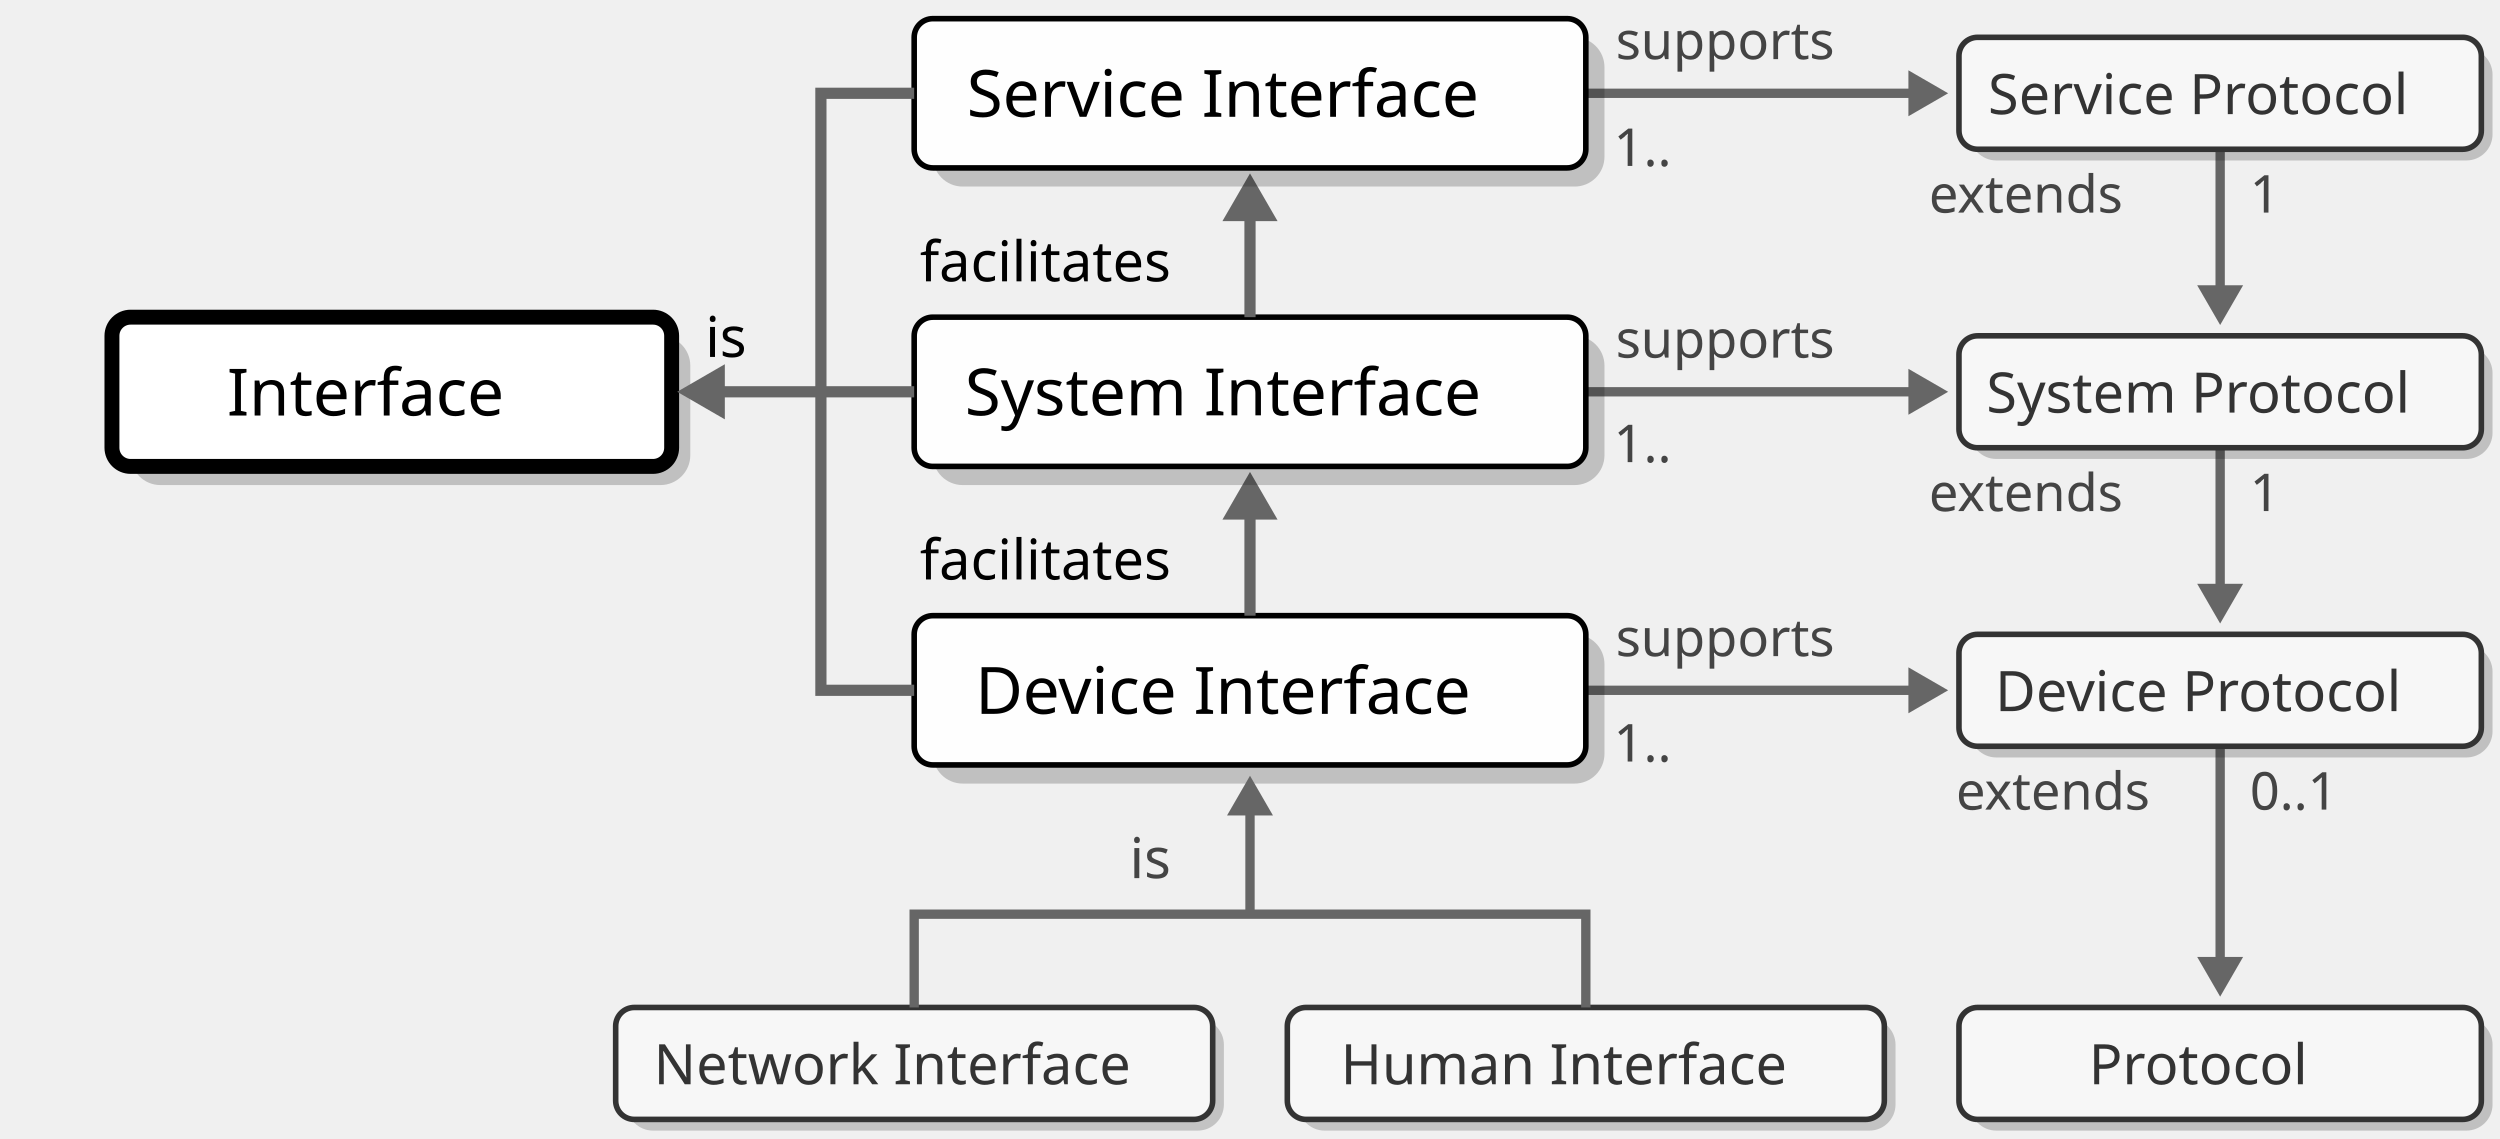
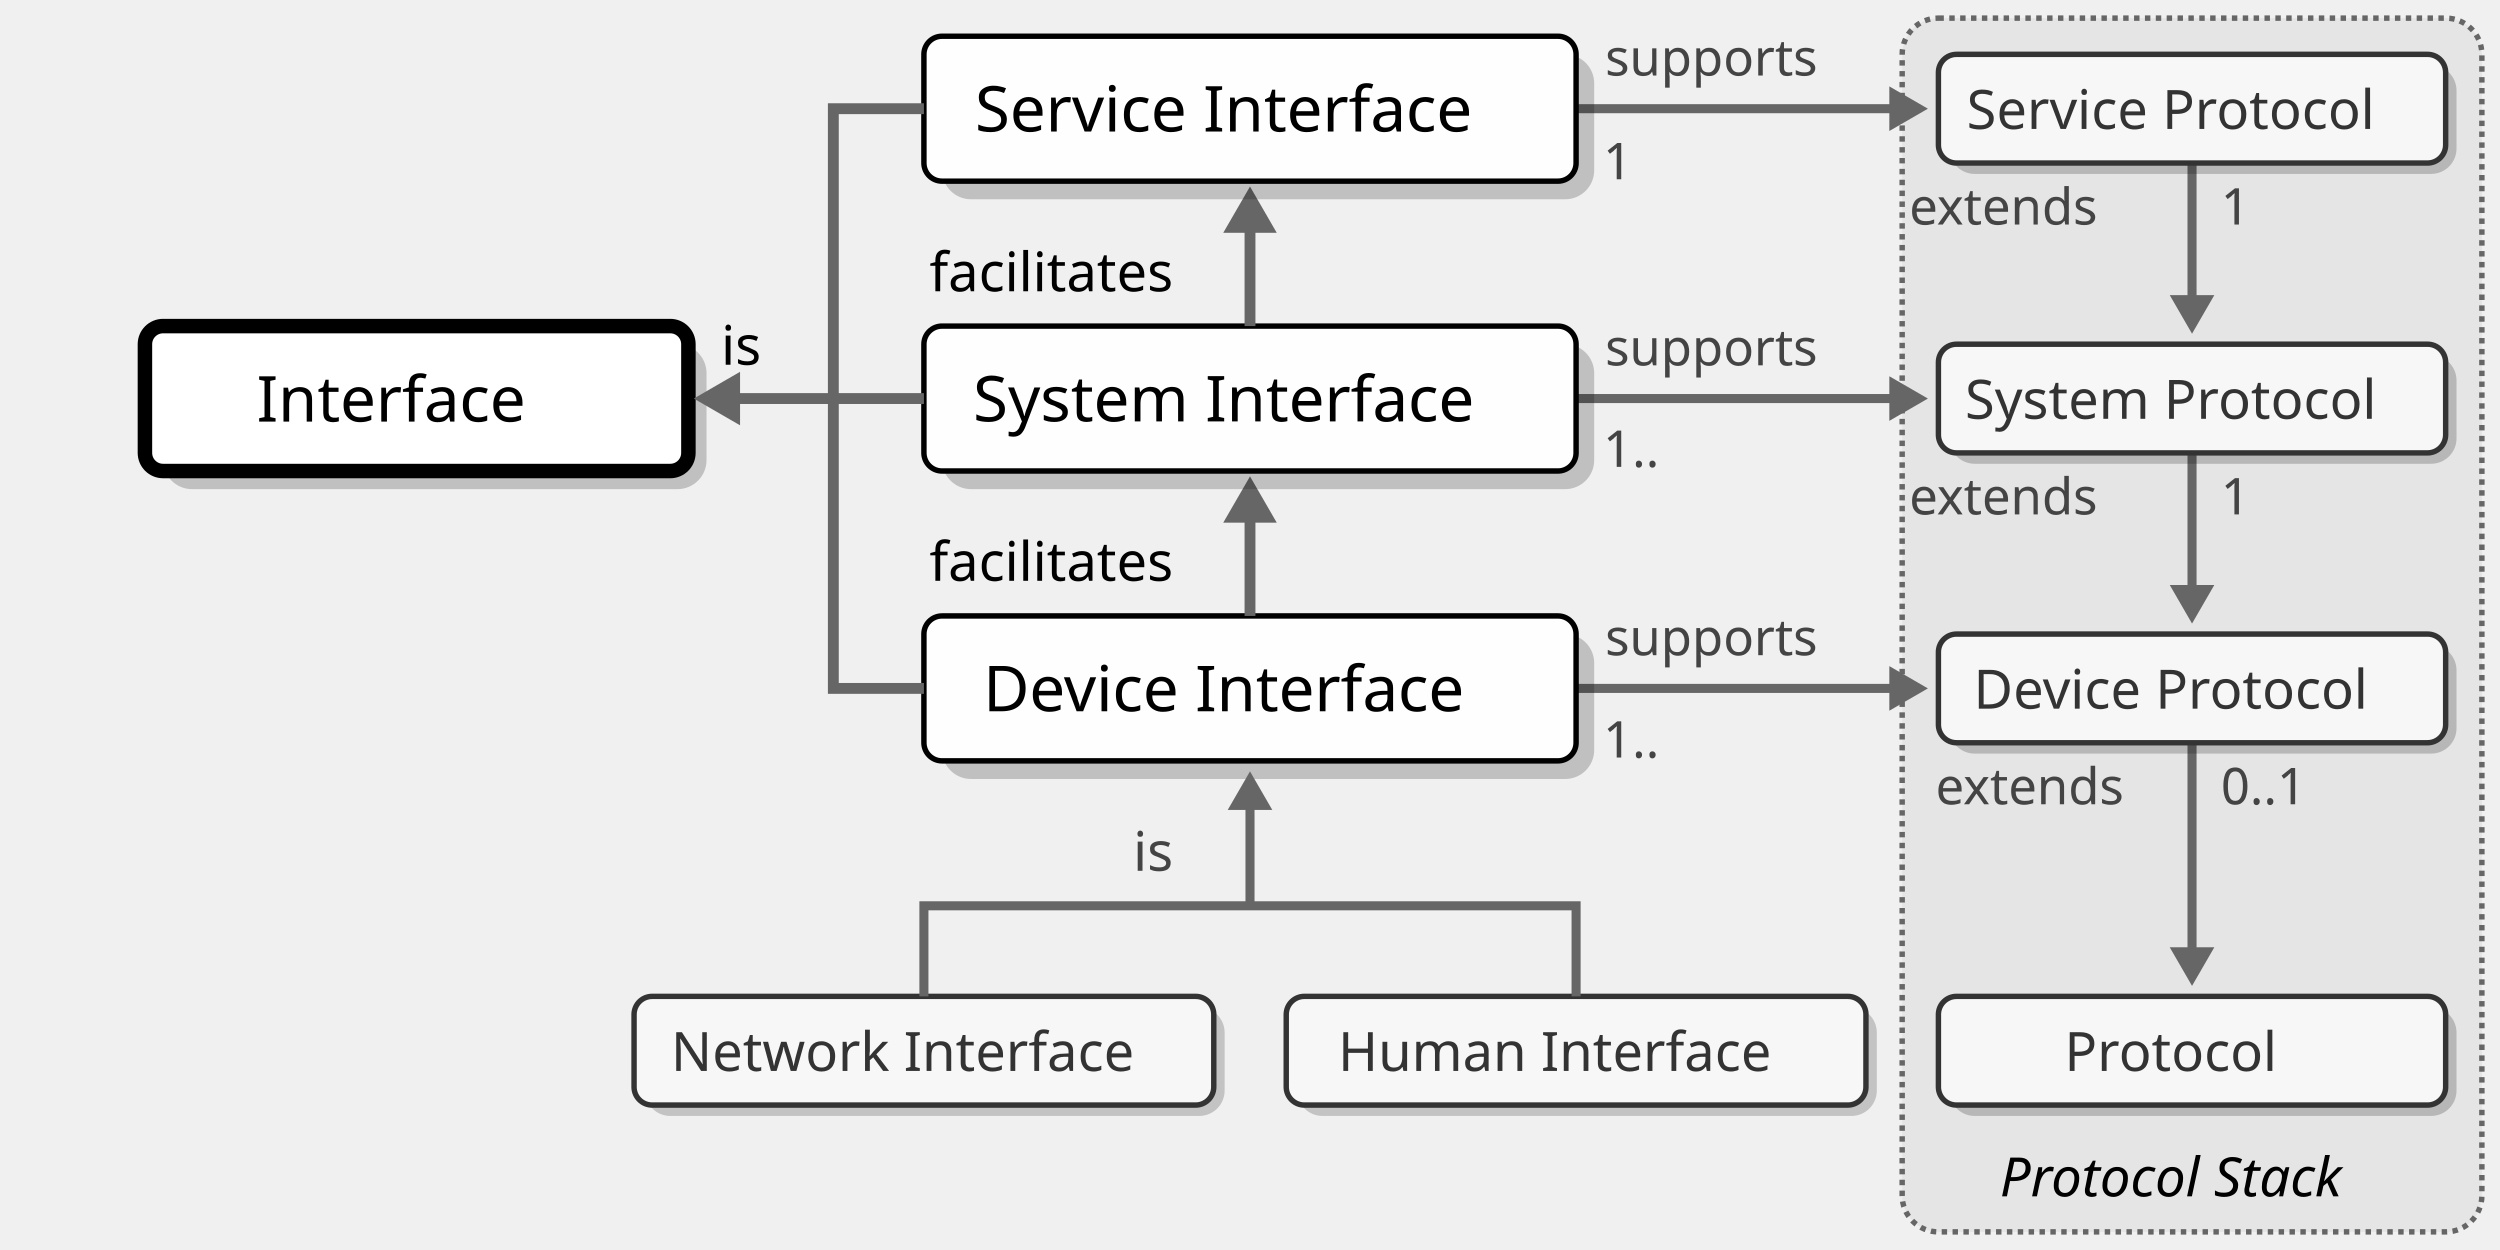
- <svg xmlns="http://www.w3.org/2000/svg" xmlns:xlink="http://www.w3.org/1999/xlink" width="134mm" height="61mm" version="1.1" viewBox="0 0 134 61" id="svg162">
+ <svg xmlns="http://www.w3.org/2000/svg" xmlns:xlink="http://www.w3.org/1999/xlink" width="138mm" height="69mm" version="1.1" viewBox="0 0 138 69" id="svg162">
  <defs id="defs5">
    <marker id="a" overflow="visible" orient="auto">
      <path transform="scale(0.4)" d="M 5.77,0 -2.88,5 V -5 Z" fill="context-stroke" fill-rule="evenodd" stroke="context-stroke" stroke-width="1pt" id="path2" />
    </marker>
    <marker id="e" overflow="visible" orient="auto">
      <path transform="scale(0.4)" d="M 5.77,0 -2.88,5 V -5 Z" fill="context-stroke" fill-rule="evenodd" stroke="context-stroke" stroke-width="1pt" id="path824" />
    </marker>
    <marker id="a-2" overflow="visible" orient="auto">
      <path transform="scale(0.4)" d="M 5.77,0 -2.88,5 V -5 Z" fill="context-stroke" fill-rule="evenodd" stroke="context-stroke" stroke-width="1pt" id="path2-3" />
    </marker>
    <marker id="a-3" overflow="visible" orient="auto">
      <path transform="scale(0.4)" d="M 5.77,0 -2.88,5 V -5 Z" fill="context-stroke" fill-rule="evenodd" stroke="context-stroke" stroke-width="1pt" id="path2-2" />
    </marker>
    <marker id="e-0" overflow="visible" orient="auto">
      <path transform="scale(0.4)" d="M 5.77,0 -2.88,5 V -5 Z" fill="context-stroke" fill-rule="evenodd" stroke="context-stroke" stroke-width="1pt" id="path824-9" />
    </marker>
    <marker id="a-7" overflow="visible" orient="auto">
      <path transform="scale(0.4)" d="M 5.77,0 -2.88,5 V -5 Z" fill="context-stroke" fill-rule="evenodd" stroke="context-stroke" stroke-width="1pt" id="path2-5" />
    </marker>
    <marker id="marker25589" overflow="visible" orient="auto">
      <path transform="scale(0.4)" d="M 5.77,0 -2.88,5 V -5 Z" fill="context-stroke" fill-rule="evenodd" stroke="context-stroke" stroke-width="1pt" id="path25587" />
    </marker>
    <marker id="a-0" overflow="visible" orient="auto">
      <path transform="scale(0.4)" d="M 5.77,0 -2.88,5 V -5 Z" fill="context-stroke" fill-rule="evenodd" stroke="context-stroke" stroke-width="1pt" id="path2-8" />
    </marker>
    <marker id="e-0-3" overflow="visible" orient="auto">
      <path transform="scale(0.4)" d="M 5.77,0 -2.88,5 V -5 Z" fill="context-stroke" fill-rule="evenodd" stroke="context-stroke" stroke-width="1pt" id="path824-9-9" />
    </marker>
  </defs>
-   <g id="g12505" transform="translate(4)">
+   <rect id="use19292" x="105" y="1" width="32" height="67" rx="2" fill="none" opacity="0.913" stroke="#000000" stroke-linejoin="round" stroke-width="0.333" style="opacity:1;fill:#e5e5e5;fill-opacity:1;stroke:#666666;stroke-width:0.3;stroke-miterlimit:4;stroke-dasharray:0.3, 0.3;stroke-dashoffset:0;stroke-opacity:1" />
+   <text x="131.783" y="66.04" style="font-size:3px;line-height:1.25;font-family:sans-serif;stroke-width:0.265" xml:space="preserve" id="text25087">
+     <tspan x="120.998" y="66.04" stroke-width="0.265" id="tspan25085" style="font-style:italic;font-variant:normal;font-weight:normal;font-stretch:normal;font-family:sans-serif;-inkscape-font-specification:'sans-serif Italic';text-align:center;text-anchor:middle">Protocol Stack</tspan>
+   </text>
+   <g id="g12505" transform="translate(6.000006,1)">
    <path d="m 115,24 v 8" marker-end="url(#a-0)" id="path10680-4" style="fill:none;stroke:#666666;stroke-width:0.5;stroke-miterlimit:4;stroke-dasharray:none;marker-end:url(#a-0)" />
    <text x="116.59" y="27.397" style="font-size:2.8px;line-height:1.25;font-family:sans-serif;stroke-width:0.265" xml:space="preserve" id="text10783-8">
      <tspan x="116.59" y="27.397" stroke-width="0.265" id="tspan10781-0" style="font-size:2.8px;fill:#444444;fill-opacity:1">1</tspan>
    </text>
    <text x="114.63" y="27.397" style="font-size:2.8px;line-height:1.25;font-family:sans-serif;stroke-width:0.265" xml:space="preserve" id="text2378">
      <tspan x="113.415" y="27.397" stroke-width="0.265" id="tspan2376" style="font-size:2.8px;text-align:end;text-anchor:end;fill:#444444;fill-opacity:1">extends</tspan>
    </text>
  </g>
-   <path d="M 119,40 V 52" marker-end="url(#a-0)" id="path5556" style="fill:none;stroke:#666666;stroke-width:0.5;stroke-miterlimit:4;stroke-dasharray:none;marker-end:url(#a-0)" />
-   <use x="0" y="0" xlink:href="#g38813" id="use39057" transform="translate(-1.0500007e-6,32)" width="100%" height="100%" />
-   <use x="0" y="0" xlink:href="#g38813" id="use39059" transform="translate(-1.0500007e-6,52)" width="100%" height="100%" />
-   <use x="0" y="0" xlink:href="#g38813" id="use39055" transform="translate(-1.0499998e-6,16)" width="100%" height="100%" />
+   <path d="M 121,41 V 53" marker-end="url(#a-0)" id="path5556" style="fill:none;stroke:#666666;stroke-width:0.5;stroke-miterlimit:4;stroke-dasharray:none;marker-end:url(#a-0)" />
+   <use x="0" y="0" xlink:href="#g38813" id="use39057" transform="translate(-1.0670898e-6,32)" width="100%" height="100%" />
+   <use x="0" y="0" xlink:href="#g38813" id="use39059" transform="translate(-1.0670898e-6,52)" width="100%" height="100%" />
+   <use x="0" y="0" xlink:href="#g38813" id="use39055" transform="translate(-1.0670898e-6,16)" width="100%" height="100%" />
  <use x="0" y="0" xlink:href="#g32418" id="use32500" transform="translate(36)" width="100%" height="100%" />
-   <rect id="rect32088" x="7" y="18" width="30" height="8" rx="1.6" fill="none" opacity="0.913" stroke="#000000" stroke-linejoin="round" stroke-width="0.333" style="opacity:1;fill:#000000;fill-opacity:0.2;stroke:none;stroke-width:0.8;stroke-miterlimit:4;stroke-dasharray:none" />
-   <use x="0" y="0" xlink:href="#g11948" id="use11952" transform="translate(2.3641167e-7,16)" width="100%" height="100%" />
-   <use x="0" y="0" xlink:href="#g31902" id="use32086" transform="translate(-5.0000049e-7,16)" width="100%" height="100%" />
-   <use x="0" y="0" xlink:href="#g12505" id="use12507" transform="translate(-1.1635883e-6,-16)" width="100%" height="100%" />
-   <rect id="rect45004" x="6" y="17" width="30" height="8" rx="1" fill="none" opacity="0.913" stroke="#000000" stroke-linejoin="round" stroke-width="0.333" style="opacity:1;fill:#ffffff;fill-opacity:1;stroke-width:0.8;stroke-miterlimit:4;stroke-dasharray:none" />
-   <text x="20.958" y="22.272" font-size="3.5px" style="line-height:1.25;font-family:sans-serif;stroke-width:0.265" xml:space="preserve" id="text44012">
-     <tspan x="20.958" y="22.272" font-size="3.5px" stroke-width="0.265" text-align="center" text-anchor="middle" id="tspan44010">Interface</tspan>
+   <rect id="rect32088" x="9" y="19" width="30" height="8" rx="1.6" fill="none" opacity="0.913" stroke="#000000" stroke-linejoin="round" stroke-width="0.333" style="opacity:1;fill:#000000;fill-opacity:0.2;stroke:none;stroke-width:0.8;stroke-miterlimit:4;stroke-dasharray:none" />
+   <use x="0" y="0" xlink:href="#g11948" id="use11952" transform="translate(2.3291019e-7,16)" width="100%" height="100%" />
+   <use x="0" y="0" xlink:href="#g31902" id="use32086" transform="translate(-4.6708981e-7,16)" width="100%" height="100%" />
+   <use x="0" y="0" xlink:href="#g12505" id="use12507" transform="translate(-1.1329102e-6,-16)" width="100%" height="100%" />
+   <rect id="rect45004" x="8" y="18" width="30" height="8" rx="1" fill="none" opacity="0.913" stroke="#000000" stroke-linejoin="round" stroke-width="0.333" style="opacity:1;fill:#ffffff;fill-opacity:1;stroke-width:0.8;stroke-miterlimit:4;stroke-dasharray:none" />
+   <text x="22.958" y="23.272" font-size="3.5px" style="line-height:1.25;font-family:sans-serif;stroke-width:0.265" xml:space="preserve" id="text44012">
+     <tspan x="22.958" y="23.272" font-size="3.5px" stroke-width="0.265" text-align="center" text-anchor="middle" id="tspan44010">Interface</tspan>
  </text>
-   <path d="M 67,33 V 27" marker-end="url(#a)" id="use24465" style="fill:none;stroke:#666666;stroke-width:0.6;stroke-miterlimit:4;stroke-dasharray:none" />
-   <g id="g11948" transform="translate(5)">
+   <path d="M 69,34 V 28" marker-end="url(#a)" id="use24465" style="fill:none;stroke:#666666;stroke-width:0.6;stroke-miterlimit:4;stroke-dasharray:none" />
+   <g id="g11948" transform="translate(7.000006,1)">
    <path d="m 80,21 h 18" marker-end="url(#a)" id="path10680" style="fill:none;stroke:#666666;stroke-width:0.5;stroke-miterlimit:4;stroke-dasharray:none" />
    <text x="81.609" y="19.167" style="font-size:2.8px;line-height:1.25;font-family:sans-serif;stroke-width:0.265" xml:space="preserve" id="text10783">
      <tspan x="81.609" y="19.167" stroke-width="0.265" id="tspan10781" style="font-size:2.8px;fill:#444444;fill-opacity:1">supports</tspan>
    </text>
  </g>
-   <g id="g31902">
+   <g id="g31902" transform="translate(2.000005,1)">
    <rect id="rect31222" x="50" y="18" width="36" height="8" rx="1.6" fill="none" opacity="0.913" stroke="#000000" stroke-linejoin="round" stroke-width="0.333" style="opacity:1;fill:#000000;fill-opacity:0.2;stroke:none;stroke-width:0.3;stroke-miterlimit:4;stroke-dasharray:none" />
    <rect id="use15005" x="49" y="17" width="36" height="8" rx="1" fill="none" opacity="0.913" stroke="#000000" stroke-linejoin="round" stroke-width="0.333" style="opacity:1;fill:#fefefe;fill-opacity:1;stroke-width:0.3;stroke-miterlimit:4;stroke-dasharray:none" />
  </g>
-   <text x="66.915" y="22.259" font-size="3.5px" style="line-height:1.25;font-family:sans-serif;stroke-width:0.265" xml:space="preserve" id="text15009">
-     <tspan x="66.915" y="22.259" font-size="3.5px" stroke-width="0.265" text-align="center" text-anchor="middle" id="tspan15007">System Interface</tspan>
+   <text x="68.915" y="23.259" font-size="3.5px" style="line-height:1.25;font-family:sans-serif;stroke-width:0.265" xml:space="preserve" id="text15009">
+     <tspan x="68.915" y="23.259" font-size="3.5px" stroke-width="0.265" text-align="center" text-anchor="middle" id="tspan15007">System Interface</tspan>
  </text>
-   <path d="m 67,49 v -6" marker-end="url(#a)" id="use24465-5" style="fill:none;stroke:#666666;stroke-width:0.5;stroke-miterlimit:4;stroke-dasharray:none" />
-   <text x="66.915" y="38.259" font-size="3.5px" style="line-height:1.25;font-family:sans-serif;stroke-width:0.265" xml:space="preserve" id="text20866">
-     <tspan x="66.915" y="38.259" font-size="3.5px" stroke-width="0.265" text-align="center" text-anchor="middle" id="tspan20864">Device Interface</tspan>
+   <path d="m 69,50 v -6" marker-end="url(#a)" id="use24465-5" style="fill:none;stroke:#666666;stroke-width:0.5;stroke-miterlimit:4;stroke-dasharray:none" />
+   <text x="68.915" y="39.259" font-size="3.5px" style="line-height:1.25;font-family:sans-serif;stroke-width:0.265" xml:space="preserve" id="text20866">
+     <tspan x="68.915" y="39.259" font-size="3.5px" stroke-width="0.265" text-align="center" text-anchor="middle" id="tspan20864">Device Interface</tspan>
  </text>
-   <text x="67.069" y="47.065" style="font-size:3px;line-height:1.25;font-family:sans-serif;stroke-width:0.265" xml:space="preserve" id="use32783-0">
-     <tspan x="65.102" y="47.065" stroke-width="0.265" id="tspan6742-5" style="text-align:end;text-anchor:end;fill:#444444;fill-opacity:1">is</tspan>
+   <text x="69.069" y="48.065" style="font-size:3px;line-height:1.25;font-family:sans-serif;stroke-width:0.265" xml:space="preserve" id="use32783-0">
+     <tspan x="67.102" y="48.065" stroke-width="0.265" id="tspan6742-5" style="text-align:end;text-anchor:end;fill:#444444;fill-opacity:1">is</tspan>
  </text>
-   <use x="0" y="0" xlink:href="#use24465" id="use4881" transform="translate(3.3641167e-7,-16)" width="100%" height="100%" />
-   <text x="79.53" y="15.077" style="font-size:3px;line-height:1.25;font-family:sans-serif;stroke-width:0.265" xml:space="preserve" id="text4885">
-     <tspan x="65.102" y="15.077" stroke-width="0.265" id="tspan4883" style="text-align:end;text-anchor:end">facilitates</tspan>
+   <use x="0" y="0" xlink:href="#use24465" id="use4881" transform="translate(3.6708981e-7,-16)" width="100%" height="100%" />
+   <text x="81.53" y="16.077" style="font-size:3px;line-height:1.25;font-family:sans-serif;stroke-width:0.265" xml:space="preserve" id="text4885">
+     <tspan x="67.102" y="16.077" stroke-width="0.265" id="tspan4883" style="text-align:end;text-anchor:end">facilitates</tspan>
  </text>
-   <use x="0" y="0" xlink:href="#g11948" id="use11950" transform="translate(2.3641167e-7,-16)" width="100%" height="100%" />
-   <use x="0" y="0" xlink:href="#g31902" id="use31904" transform="translate(-5.0000001e-7,-16)" width="100%" height="100%" />
-   <text x="66.915" y="6.259" font-size="3.5px" style="line-height:1.25;font-family:sans-serif;stroke-width:0.265" xml:space="preserve" id="text4891">
-     <tspan x="66.915" y="6.259" font-size="3.5px" stroke-width="0.265" text-align="center" text-anchor="middle" id="tspan4889">Service Interface</tspan>
+   <use x="0" y="0" xlink:href="#g11948" id="use11950" transform="translate(2.6708981e-7,-16)" width="100%" height="100%" />
+   <use x="0" y="0" xlink:href="#g31902" id="use31904" transform="translate(-5.3291019e-7,-16)" width="100%" height="100%" />
+   <text x="68.915" y="7.259" font-size="3.5px" style="line-height:1.25;font-family:sans-serif;stroke-width:0.265" xml:space="preserve" id="text4891">
+     <tspan x="68.915" y="7.259" font-size="3.5px" stroke-width="0.265" text-align="center" text-anchor="middle" id="tspan4889">Service Interface</tspan>
  </text>
-   <path style="fill:none;stroke:#666666;stroke-width:0.6;stroke-linecap:butt;stroke-linejoin:miter;stroke-miterlimit:4;stroke-dasharray:none;stroke-opacity:1" d="M 49,5 H 44 V 37 h 5" id="path6990" />
-   <path d="M 49,21 H 38" marker-end="url(#a)" id="path8035" style="fill:none;stroke:#666666;stroke-width:0.6;stroke-miterlimit:4;stroke-dasharray:none" />
-   <text x="44.371" y="19.134" style="font-size:3px;line-height:1.25;font-family:sans-serif;stroke-width:0.265" xml:space="preserve" id="text8176">
-     <tspan x="42.361" y="19.134" stroke-width="0.265" id="tspan8174" style="text-align:end;text-anchor:end">is</tspan>
+   <path style="fill:none;stroke:#666666;stroke-width:0.6;stroke-linecap:butt;stroke-linejoin:miter;stroke-miterlimit:4;stroke-dasharray:none;stroke-opacity:1" d="M 51,6 H 46 V 38 h 5" id="path6990" />
+   <path d="m 51,22 h -11" marker-end="url(#a)" id="path8035" style="fill:none;stroke:#666666;stroke-width:0.6;stroke-miterlimit:4;stroke-dasharray:none" />
+   <text x="46.371" y="20.134" style="font-size:3px;line-height:1.25;font-family:sans-serif;stroke-width:0.265" xml:space="preserve" id="text8176">
+     <tspan x="44.361" y="20.134" stroke-width="0.265" id="tspan8174" style="text-align:end;text-anchor:end">is</tspan>
  </text>
-   <text x="86.494" y="24.771" style="font-size:2.8px;line-height:1.25;font-family:sans-serif;stroke-width:0.265" xml:space="preserve" id="text1733">
-     <tspan x="86.494" y="24.771" stroke-width="0.265" id="tspan1731" style="font-size:2.8px;fill:#444444;fill-opacity:1">1..</tspan>
+   <text x="88.494" y="25.771" style="font-size:2.8px;line-height:1.25;font-family:sans-serif;stroke-width:0.265" xml:space="preserve" id="text1733">
+     <tspan x="88.494" y="25.771" stroke-width="0.265" id="tspan1731" style="font-size:2.8px;fill:#444444;fill-opacity:1">1..</tspan>
  </text>
-   <text x="86.494" y="8.896" style="font-size:2.8px;line-height:1.25;font-family:sans-serif;stroke-width:0.265" xml:space="preserve" id="text3182">
-     <tspan x="86.494" y="8.896" stroke-width="0.265" id="tspan3180" style="font-size:2.8px;fill:#444444;fill-opacity:1">1..</tspan>
+   <text x="88.494" y="9.896" style="font-size:2.8px;line-height:1.25;font-family:sans-serif;stroke-width:0.265" xml:space="preserve" id="text3182">
+     <tspan x="88.494" y="9.896" stroke-width="0.265" id="tspan3180" style="font-size:2.8px;fill:#444444;fill-opacity:1">1</tspan>
  </text>
-   <text x="86.494" y="40.818" style="font-size:2.8px;line-height:1.25;font-family:sans-serif;stroke-width:0.265" xml:space="preserve" id="text3186">
-     <tspan x="86.494" y="40.818" stroke-width="0.265" id="tspan3184" style="font-size:2.8px;fill:#444444;fill-opacity:1">1..</tspan>
+   <text x="88.494" y="41.818" style="font-size:2.8px;line-height:1.25;font-family:sans-serif;stroke-width:0.265" xml:space="preserve" id="text3186">
+     <tspan x="88.494" y="41.818" stroke-width="0.265" id="tspan3184" style="font-size:2.8px;fill:#444444;fill-opacity:1">1..</tspan>
  </text>
-   <g id="g32418">
+   <g id="g32418" transform="translate(2.000005,1)">
    <rect id="rect32252" x="33.6" y="54.6" width="32" height="6" rx="1.4" fill="none" opacity="0.913" stroke="#000000" stroke-linejoin="round" stroke-width="0.333" style="fill:#000000;fill-opacity:0.21;stroke:none;stroke-width:0.3;stroke-miterlimit:4;stroke-dasharray:none;stroke-opacity:1" />
    <rect id="rect9538-9" x="33" y="54" width="32" height="6" rx="1" fill="none" opacity="0.913" stroke="#000000" stroke-linejoin="round" stroke-width="0.333" style="opacity:1;fill:#f7f7f7;fill-opacity:1;stroke:#333333;stroke-width:0.3;stroke-miterlimit:4;stroke-dasharray:none;stroke-opacity:1" />
  </g>
-   <text x="48.992" y="58.117" font-size="3.5px" style="font-size:3px;line-height:1.25;font-family:sans-serif;stroke-width:0.265" xml:space="preserve" id="text9872-0">
-     <tspan x="48.992" y="58.117" font-size="3.5px" stroke-width="0.265" text-align="center" text-anchor="middle" id="tspan9870-5" style="font-size:3px;fill:#333333;fill-opacity:1">Network Interface</tspan>
+   <text x="50.992" y="59.117" font-size="3.5px" style="font-size:3px;line-height:1.25;font-family:sans-serif;stroke-width:0.265" xml:space="preserve" id="text9872-0">
+     <tspan x="50.992" y="59.117" font-size="3.5px" stroke-width="0.265" text-align="center" text-anchor="middle" id="tspan9870-5" style="font-size:3px;fill:#333333;fill-opacity:1">Network Interface</tspan>
  </text>
-   <text x="84.992" y="58.117" font-size="3.5px" style="font-size:3px;line-height:1.25;font-family:sans-serif;stroke-width:0.265" xml:space="preserve" id="text2170">
-     <tspan x="84.992" y="58.117" font-size="3.5px" stroke-width="0.265" text-align="center" text-anchor="middle" id="tspan2168" style="font-size:3px;fill:#333333;fill-opacity:1">Human Interface</tspan>
+   <text x="86.992" y="59.117" font-size="3.5px" style="font-size:3px;line-height:1.25;font-family:sans-serif;stroke-width:0.265" xml:space="preserve" id="text2170">
+     <tspan x="86.992" y="59.117" font-size="3.5px" stroke-width="0.265" text-align="center" text-anchor="middle" id="tspan2168" style="font-size:3px;fill:#333333;fill-opacity:1">Human Interface</tspan>
  </text>
-   <path style="fill:none;stroke:#666666;stroke-width:0.5;stroke-linecap:butt;stroke-linejoin:miter;stroke-miterlimit:4;stroke-dasharray:none;stroke-opacity:1" d="M 85,54 V 49 H 49 v 5" id="path2773" />
-   <g id="g38813">
+   <path style="fill:none;stroke:#666666;stroke-width:0.5;stroke-linecap:butt;stroke-linejoin:miter;stroke-miterlimit:4;stroke-dasharray:none;stroke-opacity:1" d="M 87,55 V 50 H 51 v 5" id="path2773" />
+   <g id="g38813" transform="translate(2.000005,1)">
    <rect id="rect32610" x="105.6" y="2.6" width="28" height="6" rx="1.4" fill="none" opacity="0.913" stroke="#000000" stroke-linejoin="round" stroke-width="0.333" style="opacity:1;fill:#000000;fill-opacity:0.2;stroke:none;stroke-width:0.3;stroke-miterlimit:4;stroke-dasharray:none;stroke-opacity:1" />
    <rect id="rect9538-5" x="105" y="2" width="28" height="6" rx="1" fill="none" opacity="0.913" stroke="#000000" stroke-linejoin="round" stroke-width="0.333" style="opacity:1;fill:#f7f7f7;fill-opacity:1;stroke:#333333;stroke-width:0.3;stroke-miterlimit:4;stroke-dasharray:none;stroke-opacity:1" />
  </g>
-   <text x="118.992" y="6.117" font-size="3.5px" style="font-size:3px;line-height:1.25;font-family:sans-serif;stroke-width:0.265" xml:space="preserve" id="text9872-2">
-     <tspan x="118.992" y="6.117" font-size="3.5px" stroke-width="0.265" text-align="center" text-anchor="middle" id="tspan9870-2" style="font-size:3px;fill:#333333;fill-opacity:1">Service Protocol</tspan>
+   <text x="120.992" y="7.117" font-size="3.5px" style="font-size:3px;line-height:1.25;font-family:sans-serif;stroke-width:0.265" xml:space="preserve" id="text9872-2">
+     <tspan x="120.992" y="7.117" font-size="3.5px" stroke-width="0.265" text-align="center" text-anchor="middle" id="tspan9870-2" style="font-size:3px;fill:#333333;fill-opacity:1">Service Protocol</tspan>
  </text>
-   <text x="118.992" y="22.117" font-size="3.5px" style="font-size:3px;line-height:1.25;font-family:sans-serif;stroke-width:0.265" xml:space="preserve" id="text1862">
-     <tspan x="118.992" y="22.117" font-size="3.5px" stroke-width="0.265" text-align="center" text-anchor="middle" id="tspan1860" style="font-size:3px;fill:#333333;fill-opacity:1">System Protocol</tspan>
+   <text x="120.992" y="23.117" font-size="3.5px" style="font-size:3px;line-height:1.25;font-family:sans-serif;stroke-width:0.265" xml:space="preserve" id="text1862">
+     <tspan x="120.992" y="23.117" font-size="3.5px" stroke-width="0.265" text-align="center" text-anchor="middle" id="tspan1860" style="font-size:3px;fill:#333333;fill-opacity:1">System Protocol</tspan>
  </text>
-   <text x="118.992" y="38.117" font-size="3.5px" style="font-size:3px;line-height:1.25;font-family:sans-serif;stroke-width:0.265" xml:space="preserve" id="text2396">
-     <tspan x="118.992" y="38.117" font-size="3.5px" stroke-width="0.265" text-align="center" text-anchor="middle" id="tspan2394" style="font-size:3px;fill:#333333;fill-opacity:1">Device Protocol</tspan>
+   <text x="120.992" y="39.117" font-size="3.5px" style="font-size:3px;line-height:1.25;font-family:sans-serif;stroke-width:0.265" xml:space="preserve" id="text2396">
+     <tspan x="120.992" y="39.117" font-size="3.5px" stroke-width="0.265" text-align="center" text-anchor="middle" id="tspan2394" style="font-size:3px;fill:#333333;fill-opacity:1">Device Protocol</tspan>
  </text>
-   <text x="120.59" y="43.397" style="font-size:2.8px;line-height:1.25;font-family:sans-serif;stroke-width:0.265" xml:space="preserve" id="text5560">
-     <tspan x="120.59" y="43.397" stroke-width="0.265" id="tspan5558" style="font-size:2.8px;fill:#444444;fill-opacity:1">0..1</tspan>
+   <text x="122.59" y="44.397" style="font-size:2.8px;line-height:1.25;font-family:sans-serif;stroke-width:0.265" xml:space="preserve" id="text5560">
+     <tspan x="122.59" y="44.397" stroke-width="0.265" id="tspan5558" style="font-size:2.8px;fill:#444444;fill-opacity:1">0..1</tspan>
  </text>
-   <text x="128.285" y="43.397" style="font-size:2.8px;line-height:1.25;font-family:sans-serif;stroke-width:0.265" xml:space="preserve" id="text5564">
-     <tspan x="117.415" y="43.397" stroke-width="0.265" id="tspan5562" style="font-size:2.8px;text-align:end;text-anchor:end;fill:#444444;fill-opacity:1">extends</tspan>
+   <text x="130.285" y="44.397" style="font-size:2.8px;line-height:1.25;font-family:sans-serif;stroke-width:0.265" xml:space="preserve" id="text5564">
+     <tspan x="119.415" y="44.397" stroke-width="0.265" id="tspan5562" style="font-size:2.8px;text-align:end;text-anchor:end;fill:#444444;fill-opacity:1">extends</tspan>
  </text>
-   <text x="118.992" y="58.117" font-size="3.5px" style="font-size:3px;line-height:1.25;font-family:sans-serif;stroke-width:0.265" xml:space="preserve" id="text5572">
-     <tspan x="118.992" y="58.117" font-size="3.5px" stroke-width="0.265" text-align="center" text-anchor="middle" id="tspan5570" style="font-size:3px;fill:#333333;fill-opacity:1">Protocol</tspan>
+   <text x="120.992" y="59.117" font-size="3.5px" style="font-size:3px;line-height:1.25;font-family:sans-serif;stroke-width:0.265" xml:space="preserve" id="text5572">
+     <tspan x="120.992" y="59.117" font-size="3.5px" stroke-width="0.265" text-align="center" text-anchor="middle" id="tspan5570" style="font-size:3px;fill:#333333;fill-opacity:1">Protocol</tspan>
  </text>
-   <use x="0" y="0" xlink:href="#text4885" id="use3644" transform="translate(0,15.9824)" width="100%" height="100%" />
+   <use x="0" y="0" xlink:href="#text4885" id="use3644" transform="translate(-3.291019e-8,15.9824)" width="100%" height="100%" />
</svg>
